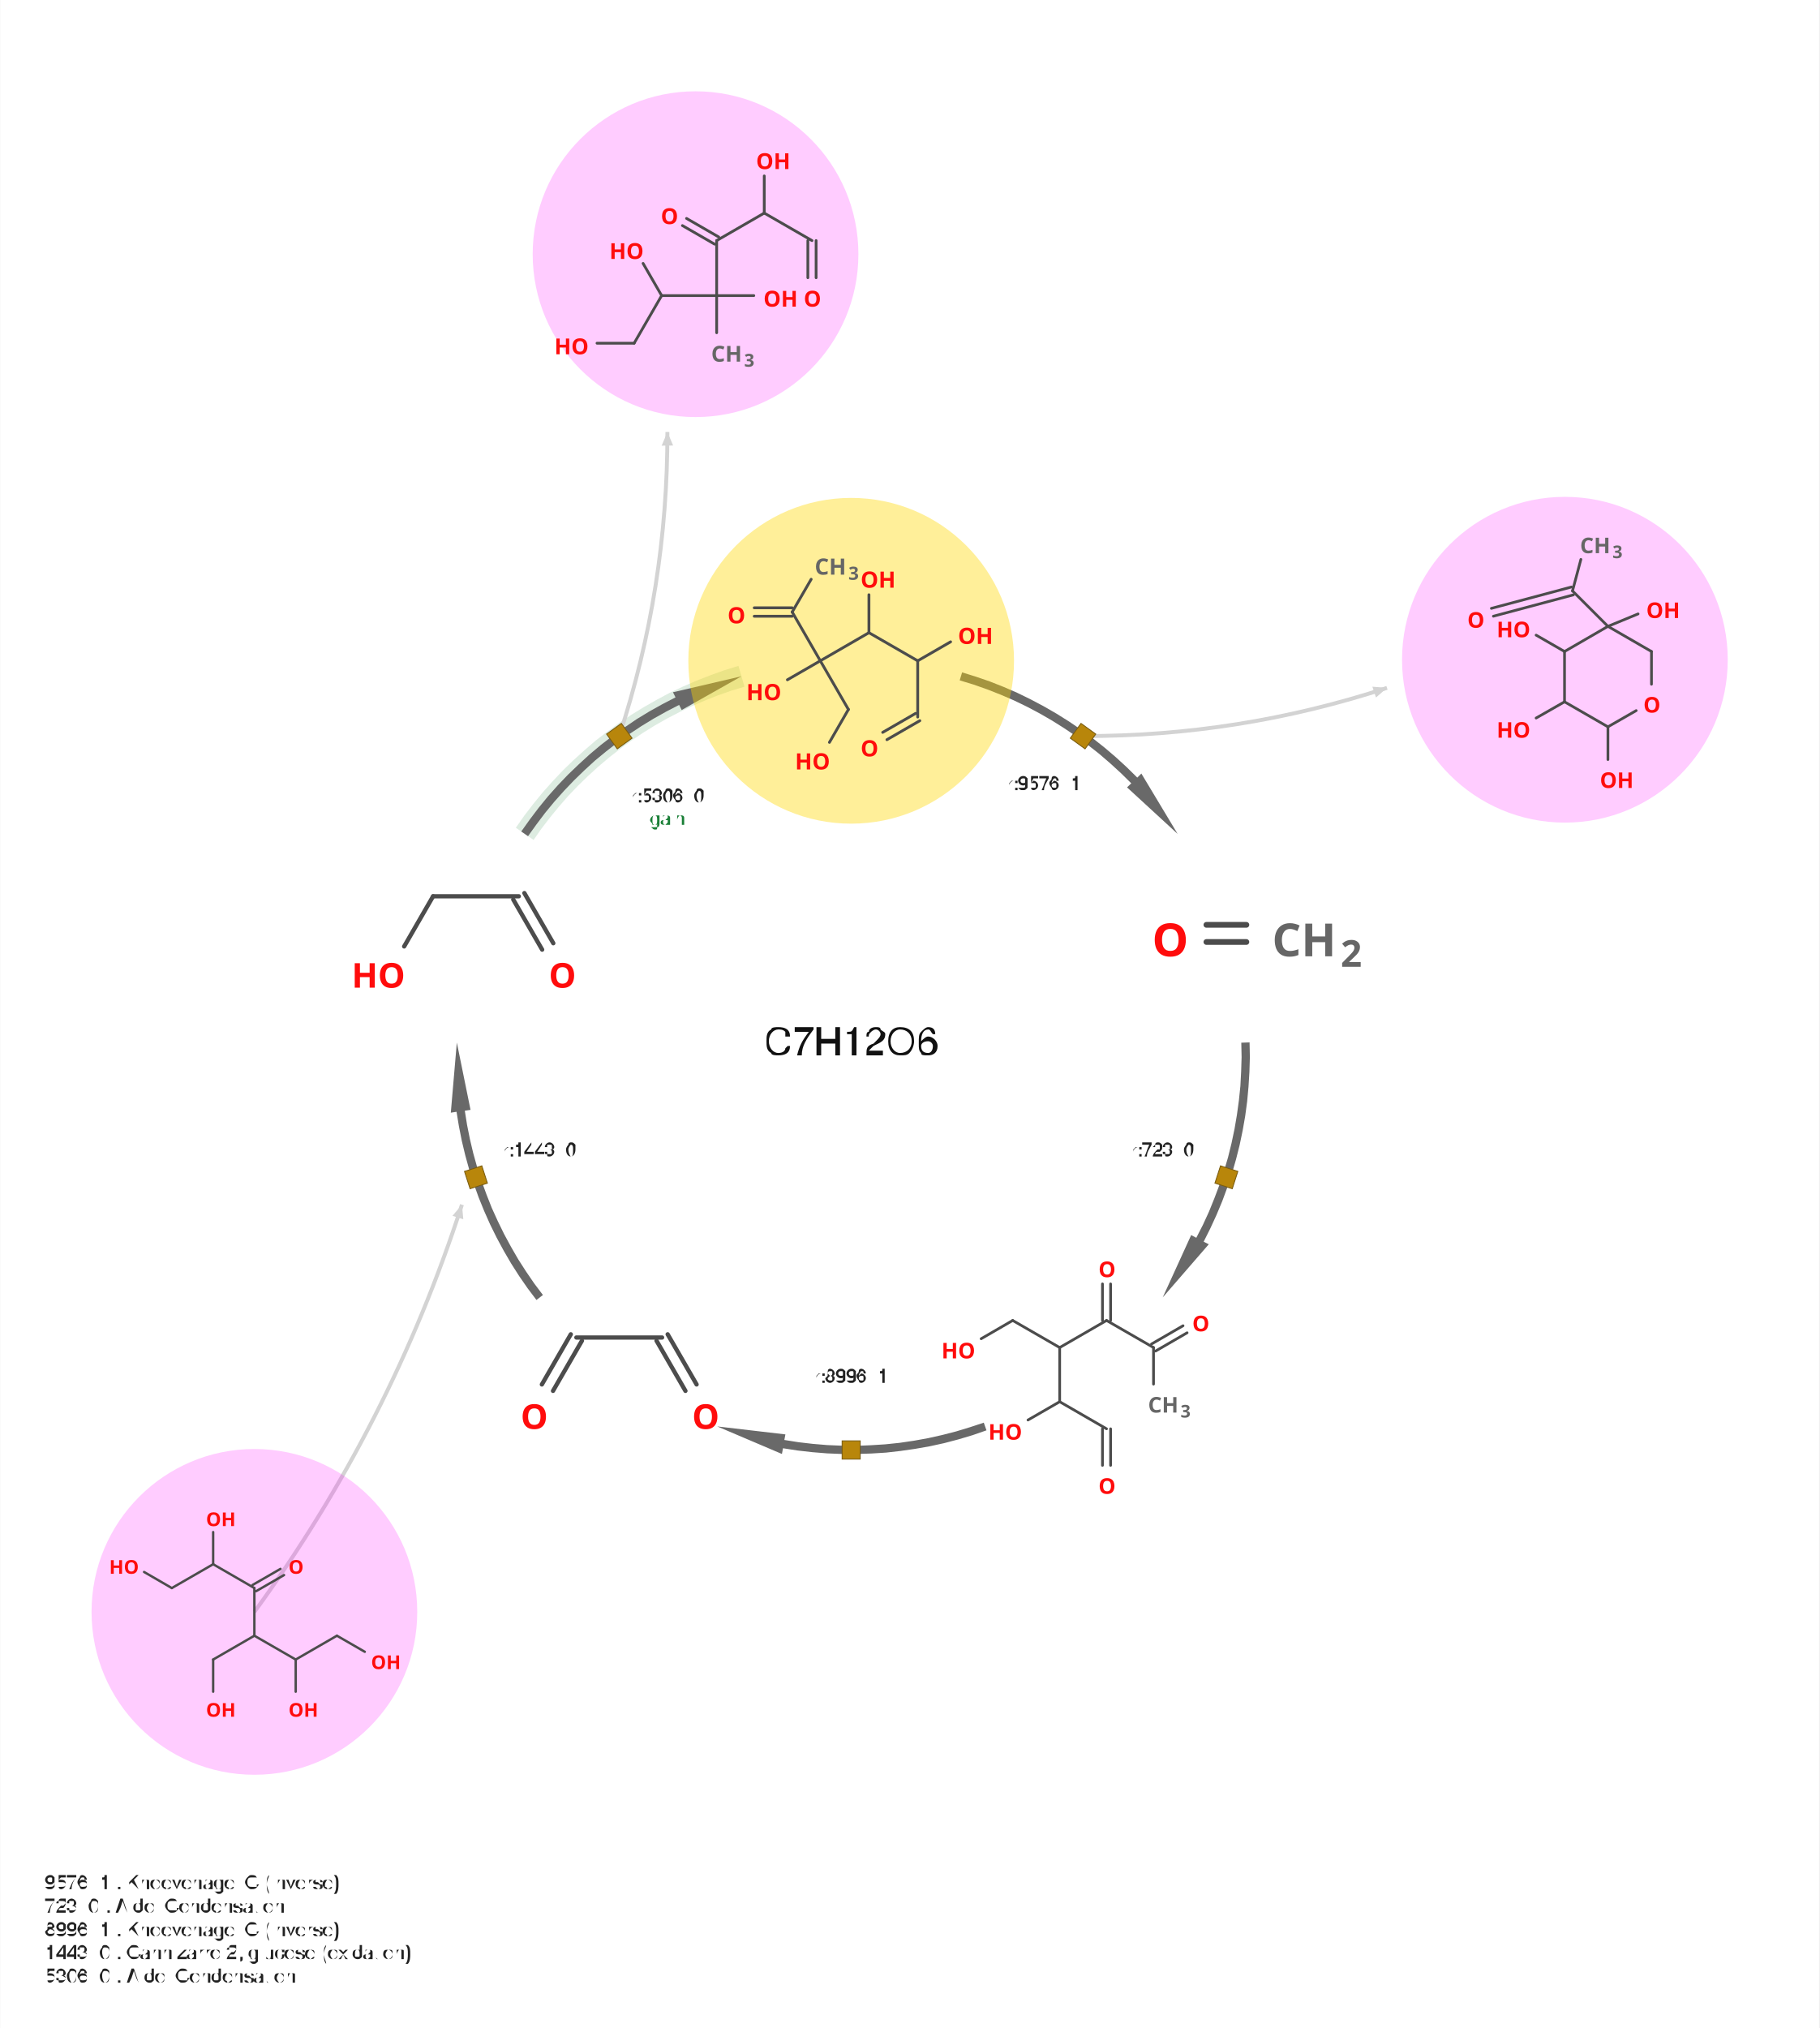
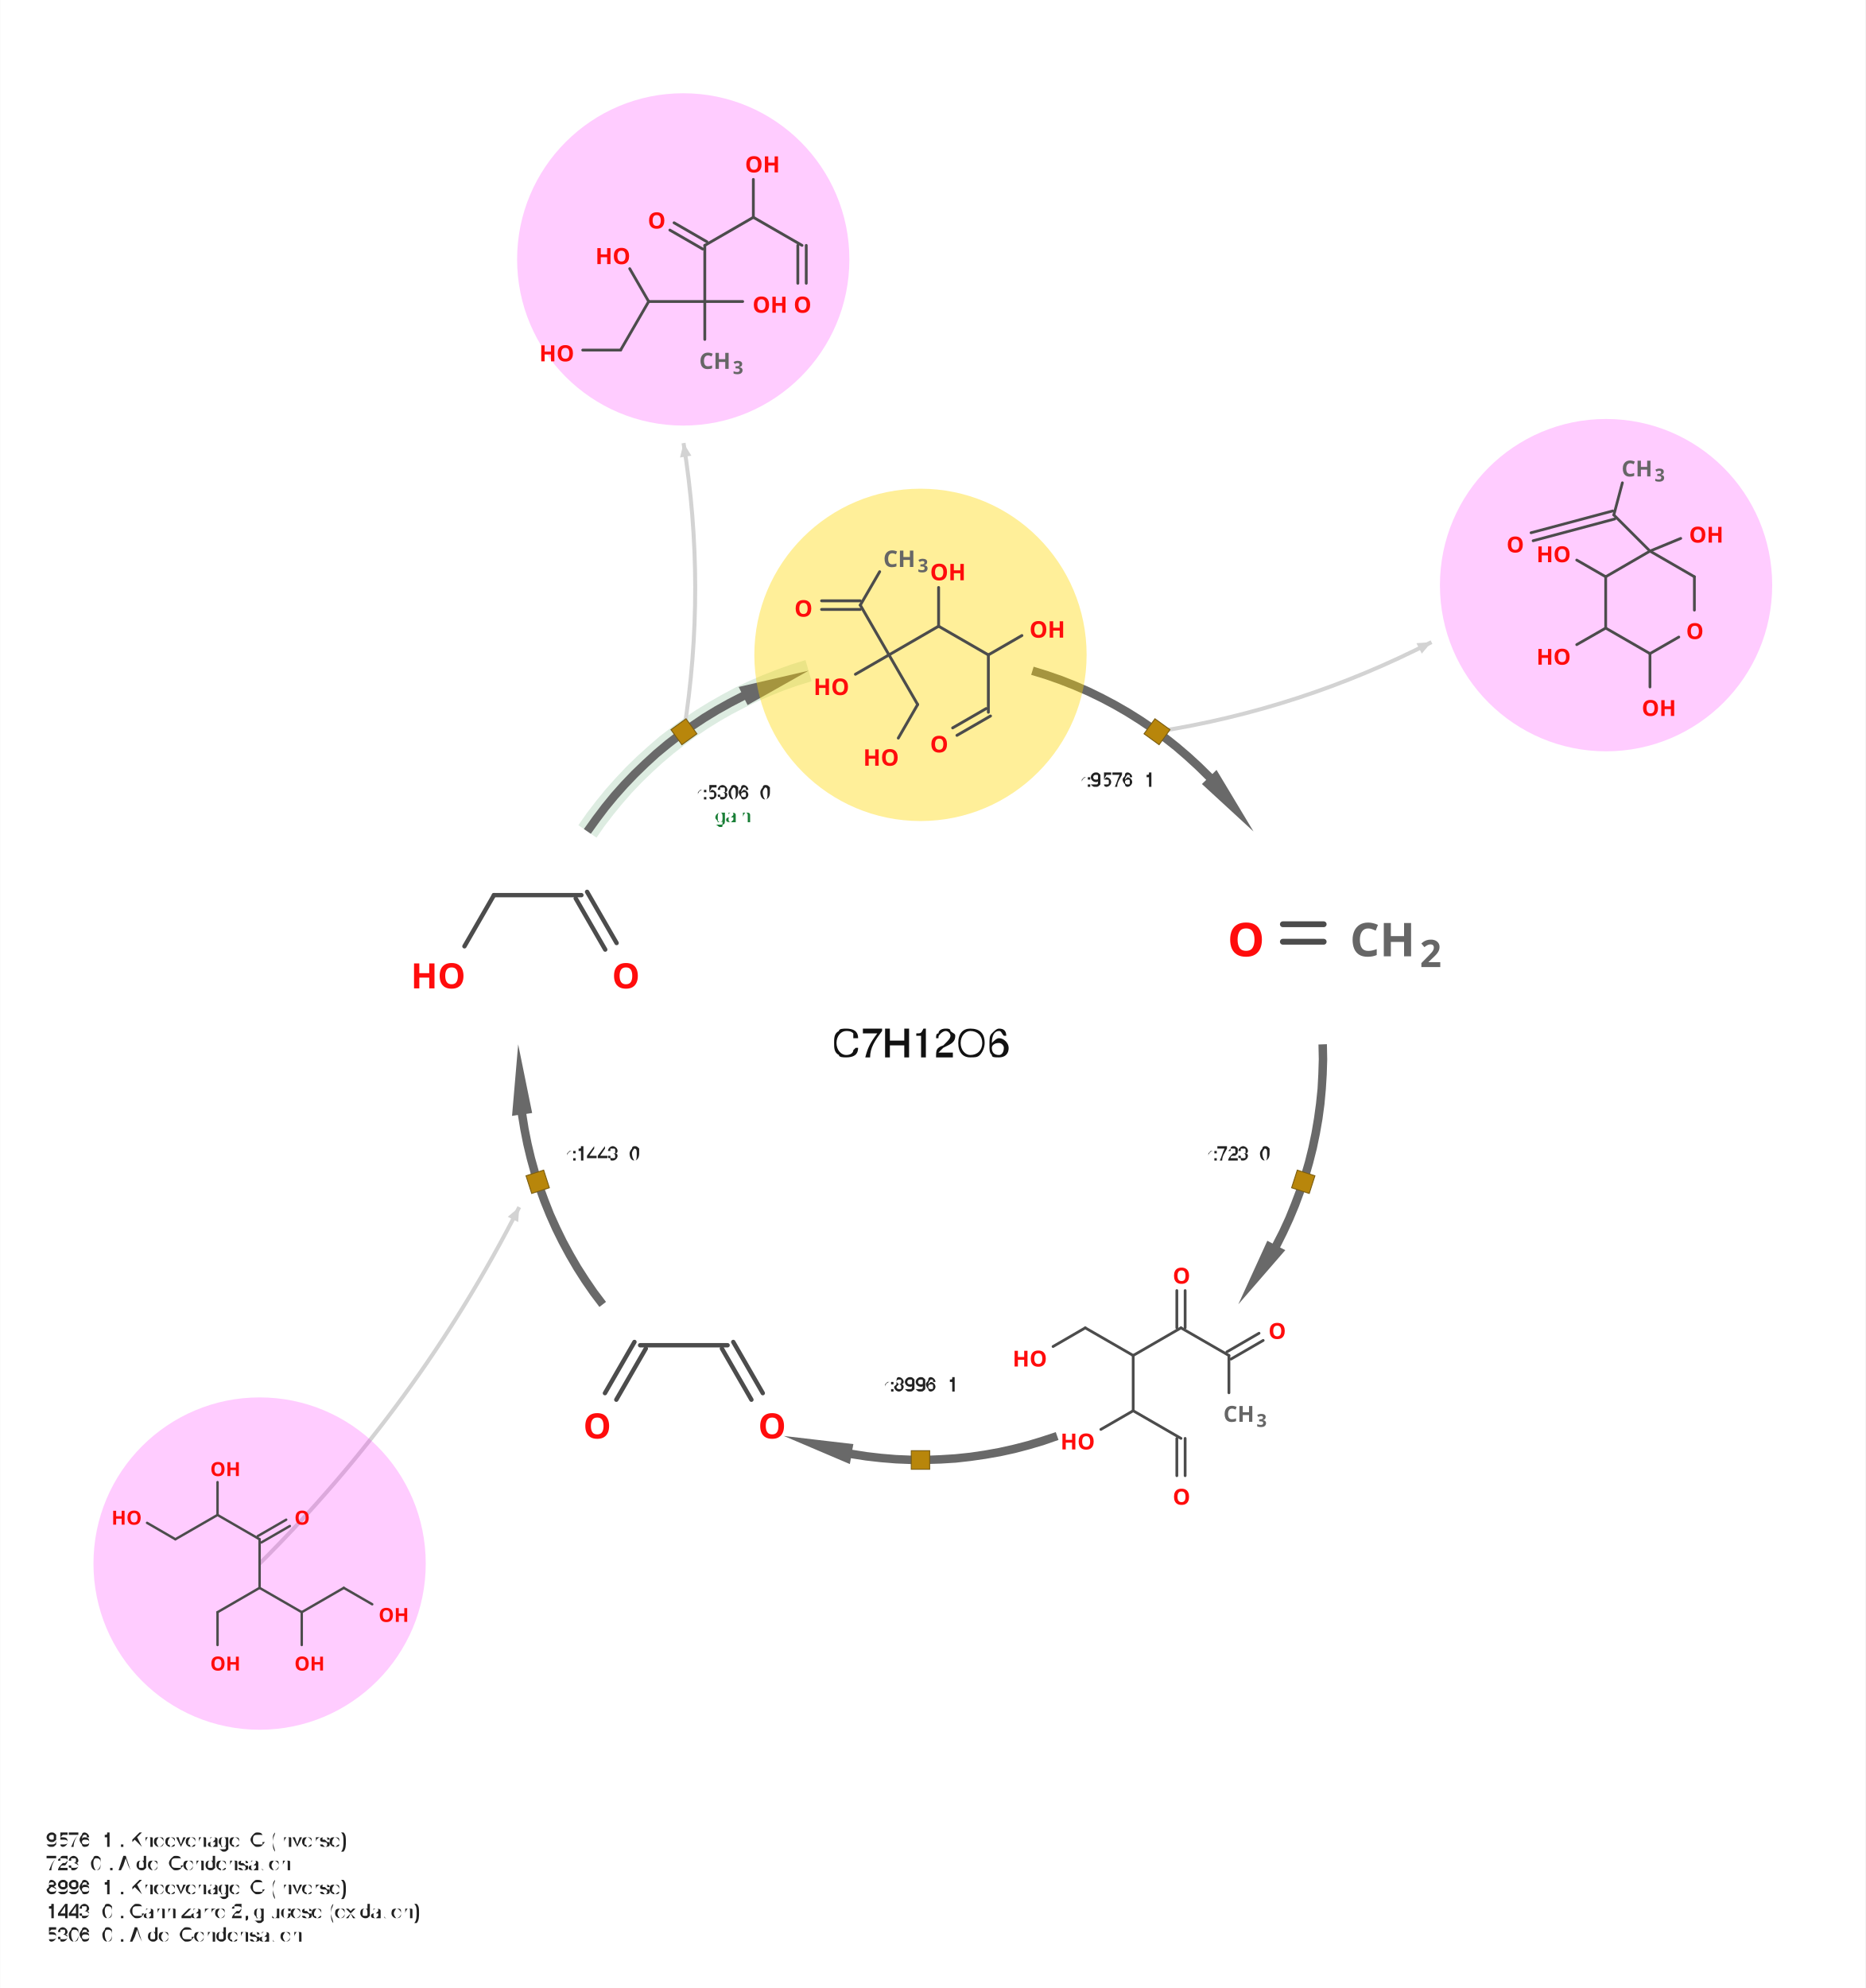
- <svg xmlns="http://www.w3.org/2000/svg" width="1100" height="1226" viewBox="0 0 1100.00 1226.31">
+ <svg xmlns="http://www.w3.org/2000/svg" width="1100" height="1172" viewBox="0 0 1100.00 1172.28">
  <rect width="100%" height="100%" fill="white" />
-   <g transform="scale(91.0286) translate(5.6537,7.0105)">
+   <g transform="scale(90.5594) translate(5.9933,6.8852)">
    <path d="M0.737,-2.544 L0.83,-2.515 L0.923,-2.483 L1.014,-2.447 L1.104,-2.408 L1.192,-2.365 L1.279,-2.319 L1.364,-2.27 L1.447,-2.218 L1.528,-2.163 L1.607,-2.105 L1.684,-2.044 L1.759,-1.98 L1.831,-1.914 L1.901,-1.845 L1.928,-1.872 L2.169,-1.471 L1.833,-1.78 L1.861,-1.807 L1.793,-1.874 L1.722,-1.939 L1.649,-2.002 L1.574,-2.061 L1.497,-2.118 L1.417,-2.172 L1.336,-2.223 L1.253,-2.271 L1.168,-2.316 L1.081,-2.358 L0.993,-2.396 L0.904,-2.431 L0.813,-2.463 L0.721,-2.491 Z" fill="#696969" opacity="1.0" stroke="none" stroke-width="0" />
    <path d="M2.647,-0.086 L2.649,0.013 L2.646,0.111 L2.64,0.208 L2.631,0.306 L2.618,0.403 L2.601,0.5 L2.581,0.596 L2.557,0.691 L2.53,0.785 L2.499,0.878 L2.465,0.97 L2.427,1.061 L2.386,1.15 L2.342,1.238 L2.376,1.255 L2.07,1.608 L2.259,1.194 L2.293,1.212 L2.337,1.126 L2.377,1.039 L2.413,0.95 L2.447,0.86 L2.477,0.769 L2.504,0.677 L2.527,0.584 L2.547,0.489 L2.563,0.395 L2.576,0.3 L2.586,0.204 L2.591,0.108 L2.594,0.012 L2.592,-0.084 Z" fill="#696969" opacity="1.0" stroke="none" stroke-width="0" />
    <path d="M0.899,2.491 L0.807,2.523 L0.713,2.551 L0.618,2.576 L0.522,2.597 L0.425,2.614 L0.328,2.628 L0.231,2.639 L0.133,2.645 L0.035,2.648 L-0.063,2.648 L-0.161,2.644 L-0.259,2.636 L-0.356,2.625 L-0.453,2.61 L-0.46,2.648 L-0.89,2.465 L-0.437,2.518 L-0.444,2.555 L-0.349,2.57 L-0.254,2.581 L-0.158,2.589 L-0.062,2.593 L0.034,2.594 L0.13,2.59 L0.226,2.584 L0.322,2.574 L0.417,2.56 L0.511,2.543 L0.605,2.522 L0.698,2.498 L0.79,2.47 L0.881,2.44 Z" fill="#696969" opacity="1.0" stroke="none" stroke-width="0" />
    <path d="M-2.091,1.625 L-2.15,1.547 L-2.206,1.466 L-2.259,1.383 L-2.308,1.299 L-2.355,1.212 L-2.398,1.125 L-2.438,1.035 L-2.475,0.944 L-2.508,0.852 L-2.538,0.758 L-2.564,0.664 L-2.587,0.568 L-2.606,0.472 L-2.622,0.375 L-2.66,0.381 L-2.62,-0.085 L-2.529,0.362 L-2.567,0.368 L-2.552,0.462 L-2.533,0.557 L-2.511,0.65 L-2.485,0.743 L-2.456,0.834 L-2.423,0.924 L-2.388,1.013 L-2.348,1.101 L-2.306,1.187 L-2.26,1.272 L-2.212,1.355 L-2.16,1.436 L-2.106,1.515 L-2.048,1.592 Z" fill="#696969" opacity="1.0" stroke="none" stroke-width="0" />
    <path d="M-2.228,-1.512 L-2.172,-1.592 L-2.112,-1.67 L-2.05,-1.746 L-1.985,-1.819 L-1.917,-1.891 L-1.847,-1.959 L-1.774,-2.025 L-1.7,-2.089 L-1.622,-2.149 L-1.543,-2.207 L-1.461,-2.262 L-1.378,-2.313 L-1.292,-2.362 L-1.206,-2.408 L-1.117,-2.45 L-1.027,-2.489 L-0.935,-2.525 L-0.843,-2.558 L-0.749,-2.587 L-0.709,-2.449 L-0.798,-2.422 L-0.886,-2.391 L-0.972,-2.357 L-1.058,-2.32 L-1.141,-2.28 L-1.224,-2.237 L-1.305,-2.191 L-1.384,-2.142 L-1.461,-2.09 L-1.536,-2.035 L-1.609,-1.978 L-1.68,-1.918 L-1.749,-1.855 L-1.816,-1.79 L-1.88,-1.723 L-1.941,-1.653 L-2,-1.581 L-2.057,-1.507 L-2.11,-1.431 Z" fill="#1a7f37" opacity="0.15" />
    <path d="M-2.192,-1.487 L-2.135,-1.567 L-2.076,-1.645 L-2.014,-1.721 L-1.949,-1.794 L-1.881,-1.865 L-1.81,-1.933 L-1.738,-1.999 L-1.663,-2.062 L-1.585,-2.122 L-1.505,-2.179 L-1.424,-2.234 L-1.34,-2.285 L-1.254,-2.333 L-1.167,-2.378 L-1.184,-2.412 L-0.729,-2.518 L-1.126,-2.294 L-1.143,-2.328 L-1.228,-2.284 L-1.312,-2.237 L-1.394,-2.187 L-1.474,-2.134 L-1.552,-2.078 L-1.628,-2.019 L-1.702,-1.958 L-1.773,-1.893 L-1.842,-1.826 L-1.908,-1.757 L-1.972,-1.685 L-2.033,-1.611 L-2.091,-1.534 L-2.147,-1.456 Z" fill="#696969" opacity="1.0" stroke="none" stroke-width="0" />
-     <path d="M1.541,-2.121 Q2.576,-2.119 3.56,-2.441" fill="none" stroke="#d3d3d3" stroke-width="0.026" />
-     <path d="M3.56,-2.441 L3.487,-2.377 L3.463,-2.449 Z" fill="#d3d3d3" />
-     <circle cx="4.742" cy="-2.628" r="1.082" fill="#ff00ff" fill-opacity="0.2" stroke="none" />
-     <svg x="3.603" y="-3.767" width="2.278" height="2.278" viewBox="0 0 100 100" preserveAspectRatio="xMidYMid meet">
+     <path d="M1.541,-2.121 Q2.481,-2.269 3.328,-2.704" fill="none" stroke="#d3d3d3" stroke-width="0.026" />
+     <path d="M3.328,-2.704 L3.265,-2.629 L3.23,-2.697 Z" fill="#d3d3d3" />
+     <circle cx="4.465" cy="-3.075" r="1.082" fill="#ff00ff" fill-opacity="0.2" stroke="none" />
+     <svg x="3.326" y="-4.214" width="2.278" height="2.278" viewBox="0 0 100 100" preserveAspectRatio="xMidYMid meet">
      <g transform="translate(0,0)">
        <svg width="100" height="100" x="0" y="0" viewBox="0 0 212.334 253.57" font-family="sans-serif" stroke="rgb(76,76,76)" stroke-width="2" stroke-linecap="round">
          <line x1="118.0" y1="52.6" x2="111.8" y2="75.9" opacity="1.0" stroke="rgb(76,76,76)" stroke-width="2.0" />
          <line x1="112.5" y1="78.8" x2="53.3" y2="94.6" opacity="1.0" stroke="rgb(76,76,76)" stroke-width="2.0" />
          <line x1="111.0" y1="73.0" x2="51.8" y2="88.8" opacity="1.0" stroke="rgb(76,76,76)" stroke-width="2.0" />
          <line x1="111.8" y1="75.9" x2="138.0" y2="102.1" opacity="1.0" stroke="rgb(76,76,76)" stroke-width="2.0" />
          <line x1="138.0" y1="102.1" x2="160.3" y2="92.9" opacity="1.0" stroke="rgb(76,76,76)" stroke-width="2.0" />
          <line x1="138.0" y1="176.4" x2="138.0" y2="200.6" opacity="1.0" stroke="rgb(76,76,76)" stroke-width="2.0" />
          <line x1="105.9" y1="157.9" x2="84.9" y2="169.9" opacity="1.0" stroke="rgb(76,76,76)" stroke-width="2.0" />
          <line x1="105.9" y1="120.7" x2="84.9" y2="108.6" opacity="1.0" stroke="rgb(76,76,76)" stroke-width="2.0" />
          <line x1="158.9" y1="164.4" x2="138.0" y2="176.4" opacity="1.0" stroke="rgb(76,76,76)" stroke-width="2.0" />
          <line x1="138.0" y1="176.4" x2="105.9" y2="157.9" opacity="1.0" stroke="rgb(76,76,76)" stroke-width="2.0" />
          <line x1="105.9" y1="157.9" x2="105.9" y2="120.7" opacity="1.0" stroke="rgb(76,76,76)" stroke-width="2.0" />
          <line x1="105.9" y1="120.7" x2="138.0" y2="102.1" opacity="1.0" stroke="rgb(76,76,76)" stroke-width="2.0" />
          <line x1="138.0" y1="102.1" x2="170.2" y2="120.7" opacity="1.0" stroke="rgb(76,76,76)" stroke-width="2.0" />
          <line x1="170.2" y1="120.7" x2="170.2" y2="144.9" opacity="1.0" stroke="rgb(76,76,76)" stroke-width="2.0" />
          <text x="117.368" y="48" fill="rgb(102,102,102)" stroke-width="0" font-weight="bold" font-size="16">CH</text>
          <text x="141.368" y="51.68" fill="rgb(102,102,102)" stroke-width="0" font-weight="bold" font-size="13">3</text>
          <text x="34" y="103.104" fill="rgb(255,12,12)" stroke-width="0" font-weight="bold" font-size="16">O</text>
          <text x="166.334" y="95.927" fill="rgb(255,12,12)" stroke-width="0" font-weight="bold" font-size="16">OH</text>
          <text x="164.185" y="165.855" fill="rgb(255,12,12)" stroke-width="0" font-weight="bold" font-size="16">O</text>
          <text x="132.018" y="221.57" fill="rgb(255,12,12)" stroke-width="0" font-weight="bold" font-size="16">OH</text>
          <text x="55.685" y="184.427" fill="rgb(255,12,12)" stroke-width="0" font-weight="bold" font-size="16">HO</text>
          <text x="55.685" y="110.141" fill="rgb(255,12,12)" stroke-width="0" font-weight="bold" font-size="16">HO</text>
        </svg>
      </g>
      <text font-size="18" fill="gray" font-family="sans-serif" x="10" y="20" />
    </svg>
-     <path d="M-3.965,3.697 Q-3.059,2.455 -2.586,0.992" fill="none" stroke="#d3d3d3" stroke-width="0.026" />
-     <path d="M-2.586,0.992 L-2.577,1.089 L-2.649,1.066 Z" fill="#d3d3d3" />
-     <circle cx="-3.965" cy="3.697" r="1.082" fill="#ff00ff" fill-opacity="0.2" stroke="none" />
-     <svg x="-5.104" y="2.558" width="2.278" height="2.278" viewBox="0 0 100 100" preserveAspectRatio="xMidYMid meet">
+     <path d="M-4.304,3.296 Q-3.273,2.271 -2.613,0.975" fill="none" stroke="#d3d3d3" stroke-width="0.026" />
+     <path d="M-2.613,0.975 L-2.62,1.072 L-2.688,1.038 Z" fill="#d3d3d3" />
+     <circle cx="-4.304" cy="3.296" r="1.082" fill="#ff00ff" fill-opacity="0.2" stroke="none" />
+     <svg x="-5.443" y="2.157" width="2.278" height="2.278" viewBox="0 0 100 100" preserveAspectRatio="xMidYMid meet">
      <g transform="translate(0,0)">
        <svg width="100" height="100" x="0" y="0" viewBox="0 0 287.846 240" font-family="sans-serif" stroke="rgb(76,76,76)" stroke-width="2" stroke-linecap="round">
          <line x1="168.8" y1="89.1" x2="145.4" y2="102.6" opacity="1.0" stroke="rgb(76,76,76)" stroke-width="2.0" />
          <line x1="165.8" y1="83.9" x2="142.4" y2="97.4" opacity="1.0" stroke="rgb(76,76,76)" stroke-width="2.0" />
          <line x1="143.9" y1="100.0" x2="109.3" y2="80.0" opacity="1.0" stroke="rgb(76,76,76)" stroke-width="2.0" />
          <line x1="109.3" y1="80.0" x2="109.3" y2="53.0" opacity="1.0" stroke="rgb(76,76,76)" stroke-width="2.0" />
          <line x1="109.3" y1="80.0" x2="74.6" y2="100.0" opacity="1.0" stroke="rgb(76,76,76)" stroke-width="2.0" />
          <line x1="74.6" y1="100.0" x2="51.3" y2="86.5" opacity="1.0" stroke="rgb(76,76,76)" stroke-width="2.0" />
          <line x1="143.9" y1="100.0" x2="143.9" y2="140.0" opacity="1.0" stroke="rgb(76,76,76)" stroke-width="2.0" />
          <line x1="143.9" y1="140.0" x2="109.3" y2="160.0" opacity="1.0" stroke="rgb(76,76,76)" stroke-width="2.0" />
          <line x1="109.3" y1="160.0" x2="109.3" y2="187.0" opacity="1.0" stroke="rgb(76,76,76)" stroke-width="2.0" />
          <line x1="143.9" y1="140.0" x2="178.6" y2="160.0" opacity="1.0" stroke="rgb(76,76,76)" stroke-width="2.0" />
          <line x1="178.6" y1="160.0" x2="178.6" y2="187.0" opacity="1.0" stroke="rgb(76,76,76)" stroke-width="2.0" />
          <line x1="178.6" y1="160.0" x2="213.2" y2="140.0" opacity="1.0" stroke="rgb(76,76,76)" stroke-width="2.0" />
          <line x1="213.2" y1="140.0" x2="236.6" y2="153.5" opacity="1.0" stroke="rgb(76,76,76)" stroke-width="2.0" />
          <text x="172.564" y="88" fill="rgb(255,12,12)" stroke-width="0" font-weight="bold" font-size="16">O</text>
          <text x="103.282" y="48" fill="rgb(255,12,12)" stroke-width="0" font-weight="bold" font-size="16">OH</text>
          <text x="22" y="88" fill="rgb(255,12,12)" stroke-width="0" font-weight="bold" font-size="16">HO</text>
          <text x="103.282" y="208" fill="rgb(255,12,12)" stroke-width="0" font-weight="bold" font-size="16">OH</text>
          <text x="172.564" y="208" fill="rgb(255,12,12)" stroke-width="0" font-weight="bold" font-size="16">OH</text>
          <text x="241.846" y="168" fill="rgb(255,12,12)" stroke-width="0" font-weight="bold" font-size="16">OH</text>
        </svg>
      </g>
      <text font-size="18" fill="gray" font-family="sans-serif" x="10" y="20" />
    </svg>
-     <path d="M-1.541,-2.121 Q-1.219,-3.105 -1.221,-4.141" fill="none" stroke="#d3d3d3" stroke-width="0.026" />
-     <path d="M-1.221,-4.141 L-1.183,-4.051 L-1.259,-4.05 Z" fill="#d3d3d3" />
-     <circle cx="-1.034" cy="-5.322" r="1.082" fill="#ff00ff" fill-opacity="0.2" stroke="none" />
-     <svg x="-2.173" y="-6.46" width="2.278" height="2.278" viewBox="0 0 100 100" preserveAspectRatio="xMidYMid meet">
+     <path d="M-1.541,-2.121 Q-1.392,-3.061 -1.543,-4" fill="none" stroke="#d3d3d3" stroke-width="0.026" />
+     <path d="M-1.543,-4 L-1.492,-3.918 L-1.566,-3.906 Z" fill="#d3d3d3" />
+     <circle cx="-1.545" cy="-5.196" r="1.082" fill="#ff00ff" fill-opacity="0.2" stroke="none" />
+     <svg x="-2.684" y="-6.335" width="2.278" height="2.278" viewBox="0 0 100 100" preserveAspectRatio="xMidYMid meet">
      <g transform="translate(0,0)">
        <svg width="100" height="100" x="0" y="0" viewBox="0 0 249.282 220" font-family="sans-serif" stroke="rgb(76,76,76)" stroke-width="2" stroke-linecap="round">
          <line x1="140.0" y1="167.0" x2="140.0" y2="140.0" opacity="1.0" stroke="rgb(76,76,76)" stroke-width="2.0" />
          <line x1="140.0" y1="140.0" x2="167.0" y2="140.0" opacity="1.0" stroke="rgb(76,76,76)" stroke-width="2.0" />
          <line x1="140.0" y1="140.0" x2="140.0" y2="100.0" opacity="1.0" stroke="rgb(76,76,76)" stroke-width="2.0" />
          <line x1="138.5" y1="102.6" x2="115.1" y2="89.1" opacity="1.0" stroke="rgb(76,76,76)" stroke-width="2.0" />
          <line x1="141.5" y1="97.4" x2="118.1" y2="83.9" opacity="1.0" stroke="rgb(76,76,76)" stroke-width="2.0" />
          <line x1="140.0" y1="100.0" x2="174.6" y2="80.0" opacity="1.0" stroke="rgb(76,76,76)" stroke-width="2.0" />
          <line x1="174.6" y1="80.0" x2="174.6" y2="53.0" opacity="1.0" stroke="rgb(76,76,76)" stroke-width="2.0" />
          <line x1="174.6" y1="80.0" x2="209.3" y2="100.0" opacity="1.0" stroke="rgb(76,76,76)" stroke-width="2.0" />
          <line x1="212.3" y1="100.0" x2="212.3" y2="127.0" opacity="1.0" stroke="rgb(76,76,76)" stroke-width="2.0" />
          <line x1="206.3" y1="100.0" x2="206.3" y2="127.0" opacity="1.0" stroke="rgb(76,76,76)" stroke-width="2.0" />
          <line x1="140.0" y1="140.0" x2="100.0" y2="140.0" opacity="1.0" stroke="rgb(76,76,76)" stroke-width="2.0" />
          <line x1="100.0" y1="140.0" x2="86.5" y2="116.6" opacity="1.0" stroke="rgb(76,76,76)" stroke-width="2.0" />
          <line x1="100.0" y1="140.0" x2="80.0" y2="174.6" opacity="1.0" stroke="rgb(76,76,76)" stroke-width="2.0" />
          <line x1="80.0" y1="174.6" x2="53.0" y2="174.6" opacity="1.0" stroke="rgb(76,76,76)" stroke-width="2.0" />
          <text x="136" y="188" fill="rgb(102,102,102)" stroke-width="0" font-weight="bold" font-size="16">CH</text>
          <text x="160" y="191.68" fill="rgb(102,102,102)" stroke-width="0" font-weight="bold" font-size="13">3</text>
          <text x="174" y="148" fill="rgb(255,12,12)" stroke-width="0" font-weight="bold" font-size="16">OH</text>
          <text x="99.359" y="88" fill="rgb(255,12,12)" stroke-width="0" font-weight="bold" font-size="16">O</text>
          <text x="168.641" y="48" fill="rgb(255,12,12)" stroke-width="0" font-weight="bold" font-size="16">OH</text>
          <text x="203.282" y="148" fill="rgb(255,12,12)" stroke-width="0" font-weight="bold" font-size="16">O</text>
          <text x="62" y="113.359" fill="rgb(255,12,12)" stroke-width="0" font-weight="bold" font-size="16">HO</text>
          <text x="22" y="182.641" fill="rgb(255,12,12)" stroke-width="0" font-weight="bold" font-size="16">HO</text>
        </svg>
      </g>
      <text font-size="18" fill="gray" font-family="sans-serif" x="10" y="20" />
    </svg>
    <circle cx="0" cy="-2.621" r="1.082" fill="#ffd700" fill-opacity="0.4" stroke="none" />
    <svg x="-1.139" y="-3.76" width="2.278" height="2.278" viewBox="0 0 100 100" preserveAspectRatio="xMidYMid meet">
      <g transform="translate(0,0)">
        <svg width="100" height="100" x="0" y="0" viewBox="0 0 243.923 218.564" font-family="sans-serif" stroke="rgb(76,76,76)" stroke-width="2" stroke-linecap="round">
          <line x1="93.5" y1="51.3" x2="80.0" y2="74.6" opacity="1.0" stroke="rgb(76,76,76)" stroke-width="2.0" />
          <line x1="80.0" y1="77.6" x2="53.0" y2="77.6" opacity="1.0" stroke="rgb(76,76,76)" stroke-width="2.0" />
          <line x1="80.0" y1="71.6" x2="53.0" y2="71.6" opacity="1.0" stroke="rgb(76,76,76)" stroke-width="2.0" />
          <line x1="80.0" y1="74.6" x2="100.0" y2="109.3" opacity="1.0" stroke="rgb(76,76,76)" stroke-width="2.0" />
          <line x1="100.0" y1="109.3" x2="76.6" y2="122.8" opacity="1.0" stroke="rgb(76,76,76)" stroke-width="2.0" />
          <line x1="100.0" y1="109.3" x2="120.0" y2="143.9" opacity="1.0" stroke="rgb(76,76,76)" stroke-width="2.0" />
          <line x1="120.0" y1="143.9" x2="106.5" y2="167.3" opacity="1.0" stroke="rgb(76,76,76)" stroke-width="2.0" />
          <line x1="100.0" y1="109.3" x2="134.6" y2="89.3" opacity="1.0" stroke="rgb(76,76,76)" stroke-width="2.0" />
          <line x1="134.6" y1="89.3" x2="134.6" y2="62.3" opacity="1.0" stroke="rgb(76,76,76)" stroke-width="2.0" />
          <line x1="134.6" y1="89.3" x2="169.3" y2="109.3" opacity="1.0" stroke="rgb(76,76,76)" stroke-width="2.0" />
          <line x1="169.3" y1="109.3" x2="192.7" y2="95.8" opacity="1.0" stroke="rgb(76,76,76)" stroke-width="2.0" />
          <line x1="169.3" y1="109.3" x2="169.3" y2="149.3" opacity="1.0" stroke="rgb(76,76,76)" stroke-width="2.0" />
          <line x1="170.8" y1="151.9" x2="147.4" y2="165.4" opacity="1.0" stroke="rgb(76,76,76)" stroke-width="2.0" />
          <line x1="167.8" y1="146.7" x2="144.4" y2="160.2" opacity="1.0" stroke="rgb(76,76,76)" stroke-width="2.0" />
          <text x="96" y="48" fill="rgb(102,102,102)" stroke-width="0" font-weight="bold" font-size="16">CH</text>
          <text x="120" y="51.68" fill="rgb(102,102,102)" stroke-width="0" font-weight="bold" font-size="13">3</text>
          <text x="34" y="82.641" fill="rgb(255,12,12)" stroke-width="0" font-weight="bold" font-size="16">O</text>
          <text x="47.359" y="137.282" fill="rgb(255,12,12)" stroke-width="0" font-weight="bold" font-size="16">HO</text>
          <text x="82" y="186.564" fill="rgb(255,12,12)" stroke-width="0" font-weight="bold" font-size="16">HO</text>
          <text x="128.641" y="57.282" fill="rgb(255,12,12)" stroke-width="0" font-weight="bold" font-size="16">OH</text>
          <text x="197.923" y="97.282" fill="rgb(255,12,12)" stroke-width="0" font-weight="bold" font-size="16">OH</text>
          <text x="128.641" y="177.282" fill="rgb(255,12,12)" stroke-width="0" font-weight="bold" font-size="16">O</text>
        </svg>
      </g>
      <text font-size="18" fill="gray" font-family="sans-serif" x="10" y="20" />
    </svg>
    <path d="M1.625,-2.134 L1.527,-2.205 L1.456,-2.107 L1.554,-2.036 Z" fill="#b8860b" stroke="#7a5c10" stroke-width="0.006" />
    <text x="1.279" y="-1.761" font-family="Helvetica, Arial, sans-serif" font-size="0.125" text-anchor="middle" fill="#222" font-weight="normal">r:9576_1</text>
    <svg x="1.354" y="-1.949" width="2.278" height="2.278" viewBox="0 0 100 100" preserveAspectRatio="xMidYMid meet">
      <g transform="translate(0,0)">
        <svg width="100" height="100" x="0" y="0" viewBox="0 0 120 80" font-family="sans-serif" stroke="rgb(76,76,76)" stroke-width="2" stroke-linecap="round">
          <line x1="67.0" y1="43.0" x2="53.0" y2="43.0" opacity="1.0" stroke="rgb(76,76,76)" stroke-width="2.0" />
          <line x1="67.0" y1="37.0" x2="53.0" y2="37.0" opacity="1.0" stroke="rgb(76,76,76)" stroke-width="2.0" />
          <text x="76" y="48" fill="rgb(102,102,102)" stroke-width="0" font-weight="bold" font-size="16">CH</text>
          <text x="100" y="51.68" fill="rgb(102,102,102)" stroke-width="0" font-weight="bold" font-size="13">2</text>
          <text x="34" y="48" fill="rgb(255,12,12)" stroke-width="0" font-weight="bold" font-size="16">O</text>
        </svg>
      </g>
      <text font-size="18" fill="gray" font-family="sans-serif" x="10" y="20" />
    </svg>
    <path d="M2.532,0.886 L2.569,0.771 L2.454,0.734 L2.417,0.849 Z" fill="#b8860b" stroke="#7a5c10" stroke-width="0.006" />
    <text x="2.07" y="0.672" font-family="Helvetica, Arial, sans-serif" font-size="0.125" text-anchor="middle" fill="#222" font-weight="normal">r:723_0</text>
    <svg x="0.402" y="0.982" width="2.278" height="2.278" viewBox="0 0 100 100" preserveAspectRatio="xMidYMid meet">
      <g transform="translate(0,0)">
        <svg width="100" height="100" x="0" y="0" viewBox="0 0 253.205 240" font-family="sans-serif" stroke="rgb(76,76,76)" stroke-width="2" stroke-linecap="round">
          <line x1="178.6" y1="127.0" x2="178.6" y2="100.0" opacity="1.0" stroke="rgb(76,76,76)" stroke-width="2.0" />
          <line x1="177.1" y1="97.4" x2="200.4" y2="83.9" opacity="1.0" stroke="rgb(76,76,76)" stroke-width="2.0" />
          <line x1="180.1" y1="102.6" x2="203.4" y2="89.1" opacity="1.0" stroke="rgb(76,76,76)" stroke-width="2.0" />
          <line x1="178.6" y1="100.0" x2="143.9" y2="80.0" opacity="1.0" stroke="rgb(76,76,76)" stroke-width="2.0" />
          <line x1="140.9" y1="80.0" x2="140.9" y2="53.0" opacity="1.0" stroke="rgb(76,76,76)" stroke-width="2.0" />
          <line x1="146.9" y1="80.0" x2="146.9" y2="53.0" opacity="1.0" stroke="rgb(76,76,76)" stroke-width="2.0" />
          <line x1="143.9" y1="80.0" x2="109.3" y2="100.0" opacity="1.0" stroke="rgb(76,76,76)" stroke-width="2.0" />
          <line x1="109.3" y1="100.0" x2="74.6" y2="80.0" opacity="1.0" stroke="rgb(76,76,76)" stroke-width="2.0" />
          <line x1="74.6" y1="80.0" x2="51.3" y2="93.5" opacity="1.0" stroke="rgb(76,76,76)" stroke-width="2.0" />
          <line x1="109.3" y1="100.0" x2="109.3" y2="140.0" opacity="1.0" stroke="rgb(76,76,76)" stroke-width="2.0" />
          <line x1="109.3" y1="140.0" x2="85.9" y2="153.5" opacity="1.0" stroke="rgb(76,76,76)" stroke-width="2.0" />
          <line x1="109.3" y1="140.0" x2="143.9" y2="160.0" opacity="1.0" stroke="rgb(76,76,76)" stroke-width="2.0" />
          <line x1="146.9" y1="160.0" x2="146.9" y2="187.0" opacity="1.0" stroke="rgb(76,76,76)" stroke-width="2.0" />
          <line x1="140.9" y1="160.0" x2="140.9" y2="187.0" opacity="1.0" stroke="rgb(76,76,76)" stroke-width="2.0" />
          <text x="174.564" y="148" fill="rgb(102,102,102)" stroke-width="0" font-weight="bold" font-size="16">CH</text>
          <text x="198.564" y="151.68" fill="rgb(102,102,102)" stroke-width="0" font-weight="bold" font-size="13">3</text>
          <text x="207.205" y="88" fill="rgb(255,12,12)" stroke-width="0" font-weight="bold" font-size="16">O</text>
          <text x="137.923" y="48" fill="rgb(255,12,12)" stroke-width="0" font-weight="bold" font-size="16">O</text>
          <text x="22" y="108" fill="rgb(255,12,12)" stroke-width="0" font-weight="bold" font-size="16">HO</text>
          <text x="56.641" y="168" fill="rgb(255,12,12)" stroke-width="0" font-weight="bold" font-size="16">HO</text>
          <text x="137.923" y="208" fill="rgb(255,12,12)" stroke-width="0" font-weight="bold" font-size="16">O</text>
        </svg>
      </g>
      <text font-size="18" fill="gray" font-family="sans-serif" x="10" y="20" />
    </svg>
    <path d="M-0.06,2.682 L0.06,2.682 L0.06,2.561 L-0.06,2.561 Z" fill="#b8860b" stroke="#7a5c10" stroke-width="0.006" />
    <text x="0" y="2.176" font-family="Helvetica, Arial, sans-serif" font-size="0.125" text-anchor="middle" fill="#222" font-weight="normal">r:8996_1</text>
    <svg x="-2.68" y="0.982" width="2.278" height="2.278" viewBox="0 0 100 100" preserveAspectRatio="xMidYMid meet">
      <g transform="translate(0,0)">
        <svg width="100" height="100" x="0" y="0" viewBox="0 0 160 114.641" font-family="sans-serif" stroke="rgb(76,76,76)" stroke-width="2" stroke-linecap="round">
          <line x1="110.9" y1="64.9" x2="97.4" y2="41.5" opacity="1.0" stroke="rgb(76,76,76)" stroke-width="2.0" />
          <line x1="116.1" y1="61.9" x2="102.6" y2="38.5" opacity="1.0" stroke="rgb(76,76,76)" stroke-width="2.0" />
          <line x1="100.0" y1="40.0" x2="60.0" y2="40.0" opacity="1.0" stroke="rgb(76,76,76)" stroke-width="2.0" />
          <line x1="62.6" y1="41.5" x2="49.1" y2="64.9" opacity="1.0" stroke="rgb(76,76,76)" stroke-width="2.0" />
          <line x1="57.4" y1="38.5" x2="43.9" y2="61.9" opacity="1.0" stroke="rgb(76,76,76)" stroke-width="2.0" />
          <text x="114" y="82.641" fill="rgb(255,12,12)" stroke-width="0" font-weight="bold" font-size="16">O</text>
          <text x="34" y="82.641" fill="rgb(255,12,12)" stroke-width="0" font-weight="bold" font-size="16">O</text>
        </svg>
      </g>
      <text font-size="18" fill="gray" font-family="sans-serif" x="10" y="20" />
    </svg>
    <path d="M-2.569,0.771 L-2.532,0.886 L-2.417,0.849 L-2.454,0.734 Z" fill="#b8860b" stroke="#7a5c10" stroke-width="0.006" />
    <text x="-2.07" y="0.672" font-family="Helvetica, Arial, sans-serif" font-size="0.125" text-anchor="middle" fill="#222" font-weight="normal">r:1443_0</text>
    <svg x="-3.632" y="-1.949" width="2.278" height="2.278" viewBox="0 0 100 100" preserveAspectRatio="xMidYMid meet">
      <g transform="translate(0,0)">
        <svg width="100" height="100" x="0" y="0" viewBox="0 0 160 114.641" font-family="sans-serif" stroke="rgb(76,76,76)" stroke-width="2" stroke-linecap="round">
          <line x1="110.9" y1="64.9" x2="97.4" y2="41.5" opacity="1.0" stroke="rgb(76,76,76)" stroke-width="2.0" />
          <line x1="116.1" y1="61.9" x2="102.6" y2="38.5" opacity="1.0" stroke="rgb(76,76,76)" stroke-width="2.0" />
          <line x1="100.0" y1="40.0" x2="60.0" y2="40.0" opacity="1.0" stroke="rgb(76,76,76)" stroke-width="2.0" />
          <line x1="60.0" y1="40.0" x2="46.5" y2="63.4" opacity="1.0" stroke="rgb(76,76,76)" stroke-width="2.0" />
          <text x="114" y="82.641" fill="rgb(255,12,12)" stroke-width="0" font-weight="bold" font-size="16">O</text>
          <text x="22" y="82.641" fill="rgb(255,12,12)" stroke-width="0" font-weight="bold" font-size="16">HO</text>
        </svg>
      </g>
      <text font-size="18" fill="gray" font-family="sans-serif" x="10" y="20" />
    </svg>
    <path d="M-1.527,-2.205 L-1.625,-2.134 L-1.554,-2.036 L-1.456,-2.107 Z" fill="#b8860b" stroke="#7a5c10" stroke-width="0.006" />
    <text x="-1.22" y="-1.68" font-family="Helvetica, Arial, sans-serif" font-size="0.125" text-anchor="middle" fill="#222" font-weight="normal">r:5306_0</text>
    <text x="-1.22" y="-1.53" font-family="Helvetica, Arial, sans-serif" font-size="0.125" text-anchor="middle" fill="#1a7f37" font-weight="normal">gain</text>
    <text x="0" y="-0" font-family="Helvetica, Arial, sans-serif" font-size="0.26" text-anchor="middle" fill="#111" font-weight="normal">C7H12O6</text>
-     <text x="-5.354" y="5.541" font-family="Helvetica, Arial, sans-serif" font-size="0.13" text-anchor="start" fill="#222" font-weight="normal">9576_1  :  Knoevenagel C (inverse)</text>
-     <text x="-5.354" y="5.696" font-family="Helvetica, Arial, sans-serif" font-size="0.13" text-anchor="start" fill="#222" font-weight="normal">723_0  :  Aldol Condensation</text>
-     <text x="-5.354" y="5.851" font-family="Helvetica, Arial, sans-serif" font-size="0.13" text-anchor="start" fill="#222" font-weight="normal">8996_1  :  Knoevenagel C (inverse)</text>
-     <text x="-5.354" y="6.006" font-family="Helvetica, Arial, sans-serif" font-size="0.13" text-anchor="start" fill="#222" font-weight="normal">1443_0  :  Cannizarro 2, glucose (oxidation)</text>
-     <text x="-5.354" y="6.161" font-family="Helvetica, Arial, sans-serif" font-size="0.13" text-anchor="start" fill="#222" font-weight="normal">5306_0  :  Aldol Condensation</text>
+     <text x="-5.693" y="5.14" font-family="Helvetica, Arial, sans-serif" font-size="0.13" text-anchor="start" fill="#222" font-weight="normal">9576_1  :  Knoevenagel C (inverse)</text>
+     <text x="-5.693" y="5.295" font-family="Helvetica, Arial, sans-serif" font-size="0.13" text-anchor="start" fill="#222" font-weight="normal">723_0  :  Aldol Condensation</text>
+     <text x="-5.693" y="5.45" font-family="Helvetica, Arial, sans-serif" font-size="0.13" text-anchor="start" fill="#222" font-weight="normal">8996_1  :  Knoevenagel C (inverse)</text>
+     <text x="-5.693" y="5.605" font-family="Helvetica, Arial, sans-serif" font-size="0.13" text-anchor="start" fill="#222" font-weight="normal">1443_0  :  Cannizarro 2, glucose (oxidation)</text>
+     <text x="-5.693" y="5.76" font-family="Helvetica, Arial, sans-serif" font-size="0.13" text-anchor="start" fill="#222" font-weight="normal">5306_0  :  Aldol Condensation</text>
  </g>
</svg>
